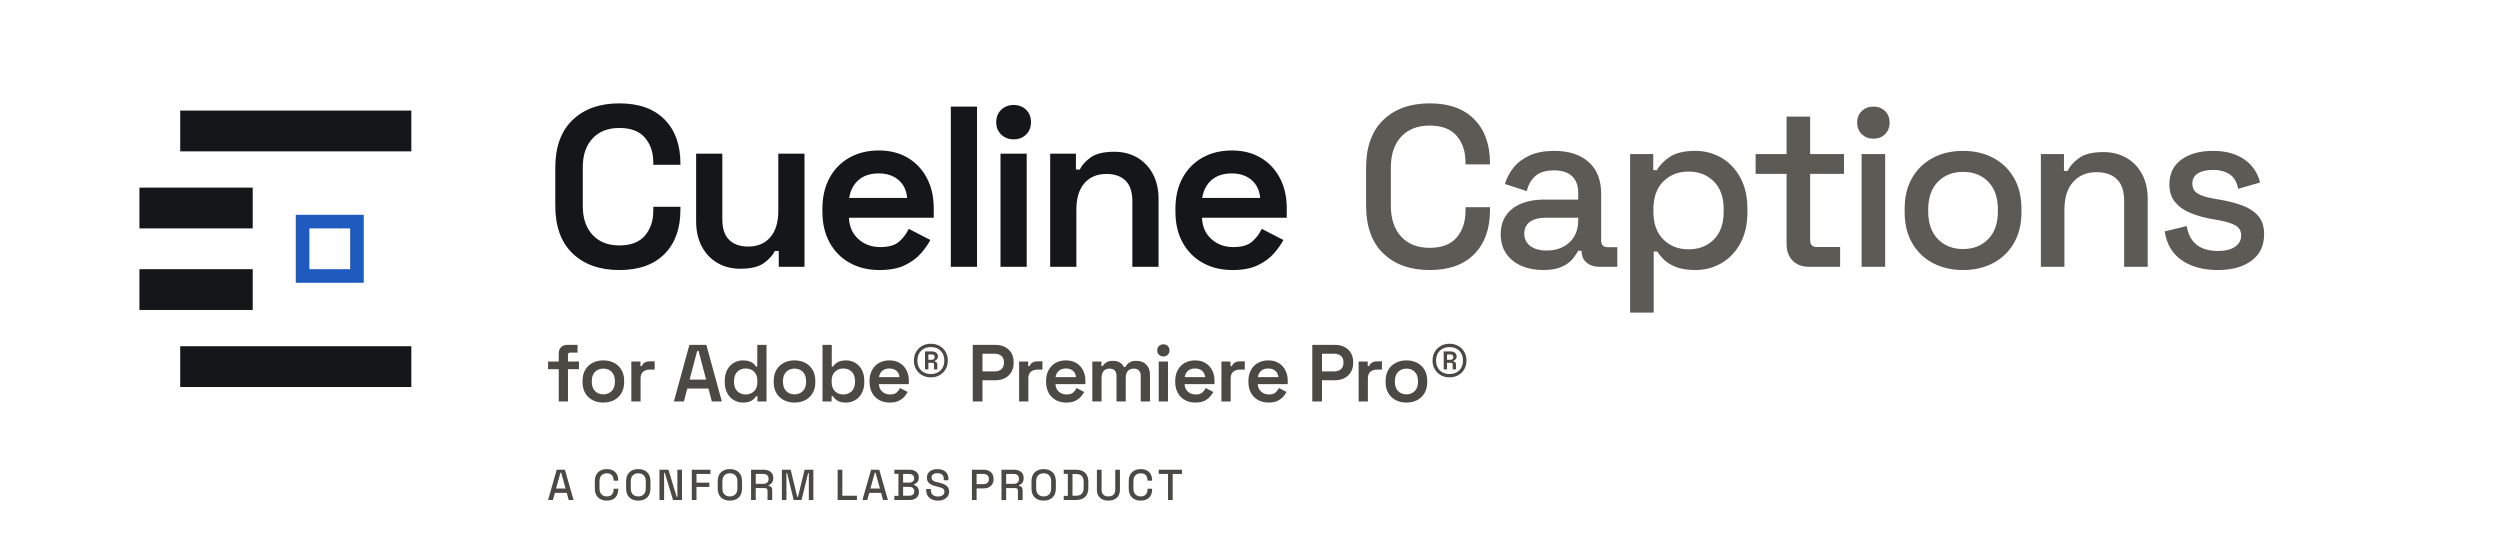
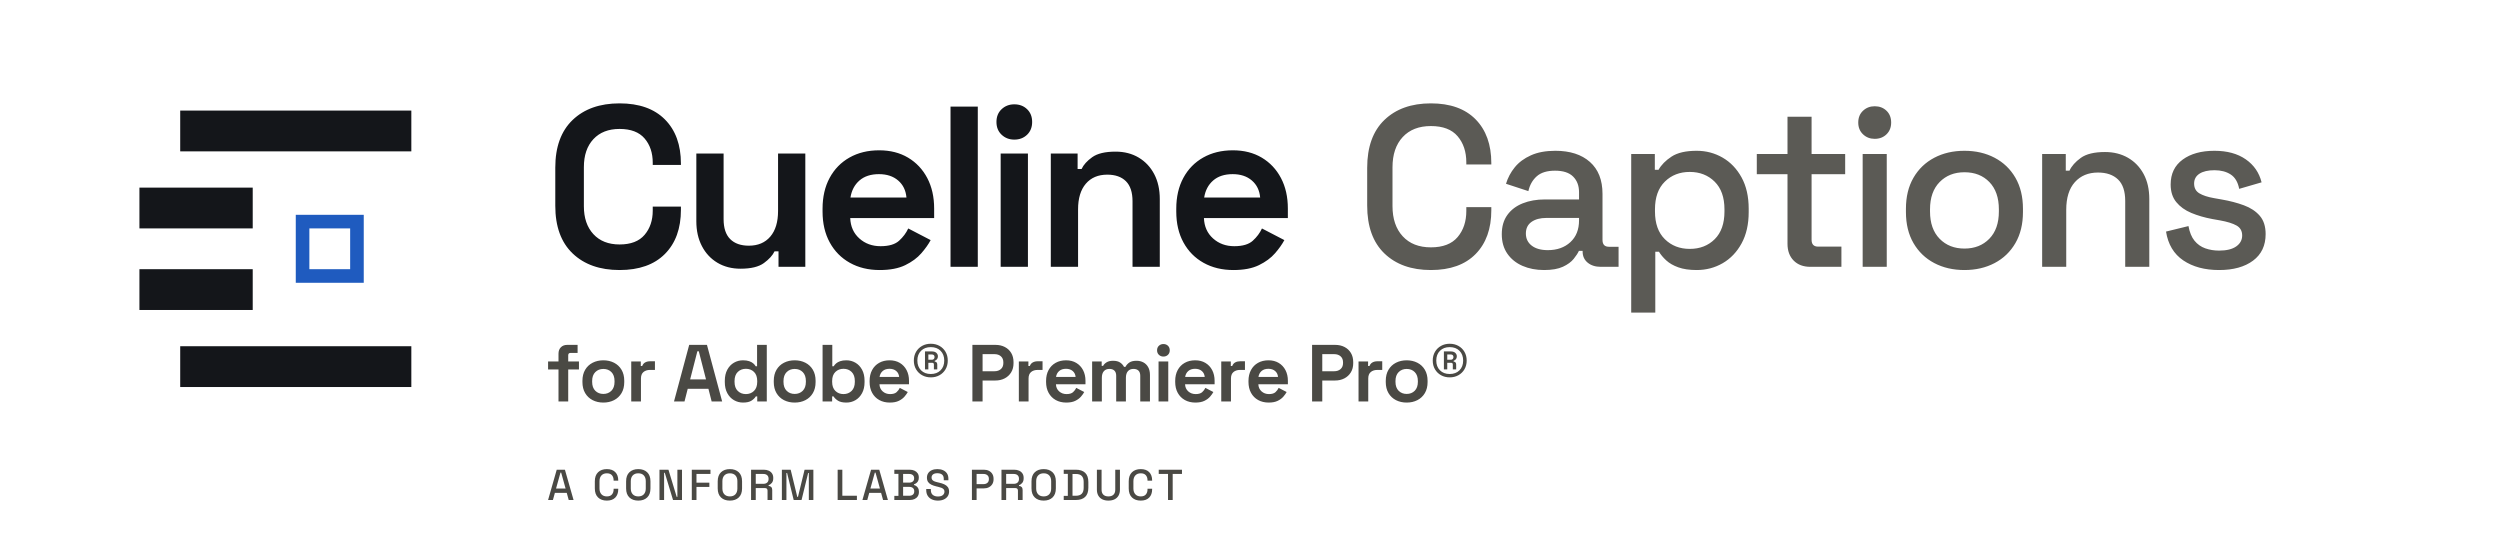
<svg xmlns="http://www.w3.org/2000/svg" viewBox="0 0 520 116" role="img" aria-label="Cueline Captions for Adobe® Premiere Pro®">
  <g transform="translate(10.148 4.619) scale(0.47131)">
    <path d="M58 48H160M40 82H90M40 118H90M58 152H160" fill="none" stroke="#14161A" stroke-width="18" />
    <path d="M112 88h24v24h-24Z" fill="none" stroke="#1F5BBF" stroke-width="6" />
  </g>
-   <path d="M128.829 56.167Q122.696 56.167 119.098 52.714Q115.5 49.262 115.5 42.792V34.875Q115.5 28.405 119.098 24.952Q122.696 21.5 128.829 21.5Q134.913 21.5 138.22 24.84Q141.527 28.181 141.527 33.996V34.274H135.887V33.823Q135.887 30.67 134.152 28.645Q132.418 26.619 128.829 26.619Q125.27 26.619 123.245 28.8Q121.219 30.981 121.219 34.78V42.887Q121.219 46.646 123.245 48.847Q125.27 51.048 128.829 51.048Q132.418 51.048 134.152 49.002Q135.887 46.957 135.887 43.844V43.012H141.527V43.67Q141.527 49.486 138.22 52.826Q134.913 56.167 128.829 56.167ZM153.993 55.898Q151.281 55.898 149.201 54.673Q147.121 53.449 145.958 51.232Q144.794 49.014 144.794 46.06V31.964H150.244V45.633Q150.244 48.492 151.658 49.887Q153.071 51.283 155.633 51.283Q158.537 51.283 160.211 49.358Q161.885 47.433 161.885 43.889V31.964H167.335V55.5H161.98V52.196H161.173Q160.551 53.504 158.913 54.701Q157.275 55.898 153.993 55.898ZM182.945 56.167Q179.413 56.167 176.731 54.667Q174.049 53.167 172.553 50.433Q171.057 47.699 171.057 44.018V43.446Q171.057 39.757 172.533 37.027Q174.01 34.298 176.664 32.798Q179.318 31.298 182.808 31.298Q186.243 31.298 188.802 32.812Q191.361 34.326 192.789 37.031Q194.218 39.736 194.218 43.338V45.294H176.586Q176.689 48.056 178.541 49.726Q180.393 51.395 183.102 51.395Q185.751 51.395 187.046 50.233Q188.34 49.071 189.018 47.596L193.514 49.918Q192.839 51.214 191.577 52.675Q190.315 54.136 188.237 55.151Q186.158 56.167 182.945 56.167ZM176.633 41.168H188.681Q188.49 38.82 186.901 37.445Q185.311 36.069 182.769 36.069Q180.157 36.069 178.579 37.445Q177 38.82 176.633 41.168ZM197.771 55.5V22.167H203.221V55.5ZM208.105 55.5V31.964H213.555V55.5ZM210.83 28.986Q209.311 28.986 208.263 27.996Q207.214 27.007 207.214 25.41Q207.214 23.804 208.263 22.818Q209.311 21.833 210.83 21.833Q212.396 21.833 213.421 22.818Q214.445 23.804 214.445 25.41Q214.445 27.007 213.421 27.996Q212.396 28.986 210.83 28.986ZM218.438 55.5V31.964H223.793V35.268H224.6Q225.221 33.921 226.86 32.744Q228.498 31.567 231.78 31.567Q234.5 31.567 236.576 32.791Q238.651 34.015 239.815 36.213Q240.979 38.411 240.979 41.405V55.5H235.529V41.831Q235.529 38.964 234.115 37.573Q232.701 36.181 230.139 36.181Q227.236 36.181 225.562 38.106Q223.888 40.031 223.888 43.575V55.5ZM256.374 56.167Q252.842 56.167 250.16 54.667Q247.477 53.167 245.982 50.433Q244.486 47.699 244.486 44.018V43.446Q244.486 39.757 245.962 37.027Q247.438 34.298 250.092 32.798Q252.746 31.298 256.237 31.298Q259.671 31.298 262.23 32.812Q264.789 34.326 266.218 37.031Q267.646 39.736 267.646 43.338V45.294H250.014Q250.118 48.056 251.97 49.726Q253.821 51.395 256.531 51.395Q259.18 51.395 260.474 50.233Q261.769 49.071 262.446 47.596L266.943 49.918Q266.268 51.214 265.006 52.675Q263.744 54.136 261.665 55.151Q259.587 56.167 256.374 56.167ZM250.062 41.168H262.109Q261.919 38.82 260.329 37.445Q258.739 36.069 256.198 36.069Q253.586 36.069 252.007 37.445Q250.429 38.82 250.062 41.168Z" fill="#14161A" />
-   <path d="M297.375 56.167Q291.301 56.167 287.724 52.714Q284.146 49.262 284.146 42.75V34.917Q284.146 28.405 287.724 24.952Q291.301 21.5 297.375 21.5Q303.401 21.5 306.658 24.824Q309.916 28.148 309.916 33.921V34.19H304.825V33.764Q304.825 30.412 302.999 28.266Q301.173 26.119 297.375 26.119Q293.592 26.119 291.445 28.433Q289.299 30.748 289.299 34.821V42.845Q289.299 46.888 291.445 49.218Q293.592 51.548 297.375 51.548Q301.173 51.548 302.999 49.386Q304.825 47.224 304.825 43.902V43.095H309.916V43.745Q309.916 49.519 306.658 52.843Q303.401 56.167 297.375 56.167ZM320.939 56.167Q318.449 56.167 316.457 55.302Q314.465 54.438 313.307 52.773Q312.149 51.107 312.149 48.729Q312.149 46.333 313.307 44.732Q314.465 43.131 316.495 42.323Q318.525 41.514 321.092 41.514H328.268V39.998Q328.268 37.931 327.02 36.685Q325.773 35.438 323.204 35.438Q320.682 35.438 319.345 36.629Q318.008 37.819 317.575 39.755L313.018 38.264Q313.589 36.371 314.843 34.821Q316.096 33.271 318.19 32.326Q320.285 31.381 323.265 31.381Q327.832 31.381 330.438 33.698Q333.044 36.014 333.044 40.326V49.986Q333.044 51.414 334.377 51.414H336.399V55.5H332.732Q331.07 55.5 330.027 54.635Q328.985 53.769 328.985 52.307V52.16H328.23Q327.889 52.898 327.114 53.851Q326.339 54.805 324.861 55.486Q323.382 56.167 320.939 56.167ZM321.687 52.109Q324.611 52.109 326.439 50.421Q328.268 48.733 328.268 45.8V45.291H321.387Q319.437 45.291 318.243 46.13Q317.049 46.969 317.049 48.588Q317.049 50.207 318.291 51.158Q319.532 52.109 321.687 52.109ZM339.07 65.024V32.048H343.875V35.388H344.632Q345.508 33.824 347.364 32.602Q349.22 31.381 352.627 31.381Q355.568 31.381 358.03 32.802Q360.492 34.224 361.976 36.921Q363.461 39.619 363.461 43.426V44.121Q363.461 47.912 361.985 50.618Q360.508 53.324 358.046 54.745Q355.585 56.167 352.627 56.167Q350.351 56.167 348.782 55.6Q347.213 55.033 346.249 54.139Q345.285 53.245 344.727 52.319H343.97V65.024ZM351.218 51.862Q354.427 51.862 356.477 49.818Q358.527 47.774 358.527 43.995V43.552Q358.527 39.774 356.462 37.73Q354.396 35.686 351.218 35.686Q348.056 35.686 345.982 37.73Q343.908 39.774 343.908 43.552V43.995Q343.908 47.774 345.982 49.818Q348.056 51.862 351.218 51.862ZM376.313 55.5Q374.146 55.5 372.877 54.223Q371.608 52.945 371.608 50.767V36.167H365.17V32.048H371.608V24.248H376.508V32.048H383.551V36.167H376.508V49.952Q376.508 51.381 377.875 51.381H382.746V55.5ZM387.213 55.5V32.048H392.113V55.5ZM389.663 28.852Q388.244 28.852 387.267 27.921Q386.289 26.99 386.289 25.51Q386.289 24.012 387.267 23.089Q388.244 22.167 389.663 22.167Q391.13 22.167 392.083 23.089Q393.037 24.012 393.037 25.51Q393.037 26.99 392.083 27.921Q391.13 28.852 389.663 28.852ZM408.313 56.167Q404.789 56.167 402.038 54.713Q399.287 53.26 397.726 50.554Q396.165 47.848 396.165 44.121V43.426Q396.165 39.7 397.726 36.994Q399.287 34.288 402.038 32.835Q404.789 31.381 408.313 31.381Q411.837 31.381 414.588 32.835Q417.339 34.288 418.9 36.994Q420.461 39.7 420.461 43.426V44.121Q420.461 47.848 418.9 50.554Q417.339 53.26 414.588 54.713Q411.837 56.167 408.313 56.167ZM408.313 51.8Q411.542 51.8 413.551 49.731Q415.561 47.662 415.561 43.995V43.552Q415.561 39.886 413.567 37.817Q411.573 35.748 408.313 35.748Q405.101 35.748 403.083 37.817Q401.066 39.886 401.066 43.552V43.995Q401.066 47.662 403.083 49.731Q405.101 51.8 408.313 51.8ZM424.499 55.5V32.048H429.304V35.559H430.061Q430.732 34.105 432.437 32.869Q434.142 31.633 437.516 31.633Q440.194 31.633 442.274 32.82Q444.354 34.007 445.538 36.188Q446.723 38.369 446.723 41.405V55.5H441.823V41.781Q441.823 38.714 440.305 37.264Q438.787 35.814 436.092 35.814Q433.046 35.814 431.223 37.831Q429.399 39.848 429.399 43.65V55.5ZM461.282 56.167Q456.813 56.167 453.852 54.167Q450.892 52.167 450.256 48.136L454.83 47.024Q455.18 48.99 456.099 50.118Q457.018 51.245 458.368 51.725Q459.718 52.205 461.282 52.205Q463.644 52.205 464.902 51.317Q466.161 50.429 466.161 49Q466.161 47.555 464.967 46.885Q463.773 46.214 461.461 45.8L459.827 45.512Q457.451 45.069 455.504 44.252Q453.556 43.436 452.393 42.01Q451.23 40.583 451.23 38.367Q451.23 35.026 453.726 33.204Q456.223 31.381 460.313 31.381Q464.265 31.381 466.81 33.151Q469.354 34.921 470.096 37.962L465.542 39.276Q465.127 37.133 463.744 36.238Q462.361 35.343 460.313 35.343Q458.282 35.343 457.144 36.08Q456.006 36.817 456.006 38.181Q456.006 39.59 457.125 40.255Q458.244 40.919 460.163 41.255L461.796 41.543Q464.363 41.986 466.438 42.755Q468.513 43.524 469.725 44.934Q470.937 46.345 470.937 48.721Q470.937 52.286 468.321 54.226Q465.706 56.167 461.282 56.167Z" fill="#5B5A55" />
-   <path d="M116.218 83.5V76.794H114.0V75.193H116.218V73.512Q116.218 72.699 116.698 72.217Q117.178 71.735 117.972 71.735H120.128V73.336H118.618Q118.141 73.336 118.141 73.84V75.193H120.426V76.794H118.141V83.5ZM125.496 83.735Q124.252 83.735 123.271 83.227Q122.289 82.718 121.728 81.762Q121.167 80.805 121.167 79.475V79.218Q121.167 77.888 121.728 76.932Q122.289 75.975 123.271 75.467Q124.252 74.958 125.496 74.958Q126.739 74.958 127.721 75.467Q128.702 75.975 129.263 76.932Q129.824 77.888 129.824 79.218V79.475Q129.824 80.805 129.263 81.762Q128.702 82.718 127.721 83.227Q126.739 83.735 125.496 83.735ZM125.496 82.024Q126.553 82.024 127.227 81.343Q127.901 80.663 127.901 79.428V79.266Q127.901 78.03 127.234 77.35Q126.567 76.67 125.496 76.67Q124.442 76.67 123.766 77.35Q123.091 78.03 123.091 79.266V79.428Q123.091 80.663 123.766 81.343Q124.442 82.024 125.496 82.024ZM131.318 83.5V75.193H133.208V76.149H133.493Q133.687 75.636 134.121 75.398Q134.556 75.16 135.171 75.16H136.171V76.877H135.123Q134.296 76.877 133.769 77.322Q133.242 77.767 133.242 78.696V83.5ZM140.169 83.5 143.394 71.735H146.918L150.143 83.5H148.06L147.357 80.818H142.955L142.252 83.5ZM143.438 78.955H146.874L145.298 72.998H145.013ZM154.541 83.735Q153.532 83.735 152.662 83.237Q151.792 82.738 151.27 81.781Q150.747 80.825 150.747 79.475V79.218Q150.747 77.868 151.268 76.912Q151.789 75.955 152.654 75.457Q153.518 74.958 154.541 74.958Q155.324 74.958 155.856 75.146Q156.387 75.334 156.72 75.622Q157.053 75.91 157.229 76.234H157.514V71.735H159.438V83.5H157.548V82.406H157.263Q156.966 82.912 156.342 83.324Q155.719 83.735 154.541 83.735ZM155.109 82.051Q156.158 82.051 156.85 81.375Q157.542 80.7 157.542 79.428V79.266Q157.542 77.994 156.857 77.318Q156.171 76.642 155.109 76.642Q154.064 76.642 153.37 77.318Q152.676 77.994 152.676 79.266V79.428Q152.676 80.7 153.37 81.375Q154.064 82.051 155.109 82.051ZM165.261 83.735Q164.017 83.735 163.036 83.227Q162.054 82.718 161.493 81.762Q160.932 80.805 160.932 79.475V79.218Q160.932 77.888 161.493 76.932Q162.054 75.975 163.036 75.467Q164.017 74.958 165.261 74.958Q166.504 74.958 167.486 75.467Q168.467 75.975 169.028 76.932Q169.589 77.888 169.589 79.218V79.475Q169.589 80.805 169.028 81.762Q168.467 82.718 167.486 83.227Q166.504 83.735 165.261 83.735ZM165.261 82.024Q166.318 82.024 166.992 81.343Q167.666 80.663 167.666 79.428V79.266Q167.666 78.03 166.999 77.35Q166.332 76.67 165.261 76.67Q164.206 76.67 163.531 77.35Q162.855 78.03 162.855 79.266V79.428Q162.855 80.663 163.531 81.343Q164.206 82.024 165.261 82.024ZM175.98 83.735Q174.816 83.735 174.186 83.324Q173.555 82.912 173.258 82.406H172.973V83.5H171.083V71.735H173.007V76.234H173.292Q173.482 75.91 173.808 75.622Q174.134 75.334 174.667 75.146Q175.2 74.958 175.98 74.958Q177.006 74.958 177.869 75.457Q178.732 75.955 179.253 76.912Q179.774 77.868 179.774 79.218V79.475Q179.774 80.825 179.251 81.781Q178.729 82.738 177.866 83.237Q177.003 83.735 175.98 83.735ZM175.412 82.051Q176.46 82.051 177.152 81.375Q177.845 80.7 177.845 79.428V79.266Q177.845 77.994 177.159 77.318Q176.474 76.642 175.412 76.642Q174.366 76.642 173.673 77.318Q172.979 77.994 172.979 79.266V79.428Q172.979 80.7 173.673 81.375Q174.366 82.051 175.412 82.051ZM185.061 83.735Q183.814 83.735 182.867 83.206Q181.921 82.676 181.393 81.712Q180.865 80.747 180.865 79.447V79.246Q180.865 77.944 181.386 76.98Q181.907 76.017 182.843 75.487Q183.78 74.958 185.012 74.958Q186.224 74.958 187.128 75.492Q188.031 76.027 188.535 76.982Q189.039 77.936 189.039 79.208V79.898H182.816Q182.853 80.873 183.506 81.462Q184.16 82.051 185.116 82.051Q186.051 82.051 186.508 81.641Q186.965 81.231 187.204 80.71L188.791 81.53Q188.553 81.987 188.107 82.503Q187.662 83.018 186.928 83.377Q186.195 83.735 185.061 83.735ZM182.833 78.442H187.085Q187.018 77.613 186.457 77.128Q185.895 76.642 184.998 76.642Q184.076 76.642 183.519 77.128Q182.962 77.613 182.833 78.442ZM193.617 78.492Q192.609 78.492 191.811 78.046Q191.012 77.601 190.55 76.811Q190.088 76.021 190.088 74.996Q190.088 73.971 190.55 73.181Q191.012 72.391 191.811 71.945Q192.609 71.5 193.617 71.5Q194.626 71.5 195.424 71.945Q196.222 72.391 196.684 73.181Q197.147 73.971 197.147 74.996Q197.147 76.021 196.684 76.811Q196.222 77.601 195.424 78.046Q194.626 78.492 193.617 78.492ZM193.61 77.797Q194.884 77.797 195.651 77.032Q196.419 76.266 196.419 74.998Q196.419 73.729 195.653 72.962Q194.886 72.194 193.617 72.194Q192.354 72.194 191.585 72.96Q190.816 73.726 190.816 74.994Q190.816 76.262 191.585 77.03Q192.354 77.797 193.61 77.797ZM192.407 76.828V73.097H193.836Q194.458 73.097 194.777 73.398Q195.096 73.7 195.096 74.107Q195.096 74.433 194.937 74.674Q194.777 74.915 194.424 75.052V75.208Q194.71 75.225 194.836 75.394Q194.962 75.564 194.962 75.838V76.828H194.268V75.813Q194.268 75.461 193.915 75.461H193.101V76.828ZM193.101 74.834H193.842Q194.127 74.834 194.265 74.661Q194.402 74.489 194.402 74.27Q194.402 74.035 194.265 73.879Q194.127 73.724 193.842 73.724H193.101ZM202.333 83.5V71.735H207.088Q208.185 71.735 209.031 72.172Q209.877 72.608 210.357 73.403Q210.838 74.198 210.838 75.299V75.528Q210.838 76.615 210.342 77.418Q209.846 78.221 209 78.657Q208.155 79.092 207.088 79.092H204.351V83.5ZM204.351 77.257H206.887Q207.759 77.257 208.289 76.788Q208.819 76.318 208.819 75.497V75.329Q208.819 74.505 208.292 74.038Q207.765 73.57 206.887 73.57H204.351ZM211.974 83.5V75.193H213.864V76.149H214.149Q214.342 75.636 214.777 75.398Q215.211 75.16 215.827 75.16H216.826V76.877H215.779Q214.951 76.877 214.424 77.322Q213.897 77.767 213.897 78.696V83.5ZM221.783 83.735Q220.537 83.735 219.59 83.206Q218.643 82.676 218.115 81.712Q217.587 80.747 217.587 79.447V79.246Q217.587 77.944 218.108 76.98Q218.629 76.017 219.566 75.487Q220.503 74.958 221.735 74.958Q222.947 74.958 223.85 75.492Q224.753 76.027 225.258 76.982Q225.762 77.936 225.762 79.208V79.898H219.539Q219.575 80.873 220.229 81.462Q220.882 82.051 221.839 82.051Q222.774 82.051 223.23 81.641Q223.687 81.231 223.926 80.71L225.513 81.53Q225.275 81.987 224.83 82.503Q224.384 83.018 223.651 83.377Q222.917 83.735 221.783 83.735ZM219.555 78.442H223.808Q223.74 77.613 223.179 77.128Q222.618 76.642 221.721 76.642Q220.799 76.642 220.242 77.128Q219.685 77.613 219.555 78.442ZM227.201 83.5V75.193H229.091V76.13H229.376Q229.6 75.704 230.113 75.379Q230.626 75.053 231.485 75.053Q232.393 75.053 232.944 75.417Q233.495 75.78 233.778 76.35H234.063Q234.349 75.794 234.884 75.424Q235.42 75.053 236.402 75.053Q237.187 75.053 237.815 75.384Q238.444 75.714 238.818 76.369Q239.192 77.024 239.192 78V83.5H237.268V78.143Q237.268 77.421 236.884 77.045Q236.5 76.668 235.806 76.668Q235.039 76.668 234.599 77.159Q234.158 77.651 234.158 78.57V83.5H232.234V78.143Q232.234 77.421 231.851 77.045Q231.467 76.668 230.772 76.668Q230.005 76.668 229.565 77.159Q229.124 77.651 229.124 78.57V83.5ZM241.016 83.5V75.193H242.94V83.5ZM241.978 74.142Q241.442 74.142 241.072 73.793Q240.702 73.444 240.702 72.88Q240.702 72.313 241.072 71.965Q241.442 71.618 241.978 71.618Q242.531 71.618 242.892 71.965Q243.254 72.313 243.254 72.88Q243.254 73.444 242.892 73.793Q242.531 74.142 241.978 74.142ZM248.64 83.735Q247.394 83.735 246.447 83.206Q245.5 82.676 244.972 81.712Q244.445 80.747 244.445 79.447V79.246Q244.445 77.944 244.966 76.98Q245.487 76.017 246.423 75.487Q247.36 74.958 248.592 74.958Q249.804 74.958 250.707 75.492Q251.611 76.027 252.115 76.982Q252.619 77.936 252.619 79.208V79.898H246.396Q246.432 80.873 247.086 81.462Q247.739 82.051 248.696 82.051Q249.631 82.051 250.088 81.641Q250.545 81.231 250.784 80.71L252.371 81.53Q252.132 81.987 251.687 82.503Q251.242 83.018 250.508 83.377Q249.774 83.735 248.64 83.735ZM246.413 78.442H250.665Q250.597 77.613 250.036 77.128Q249.475 76.642 248.578 76.642Q247.656 76.642 247.099 77.128Q246.542 77.613 246.413 78.442ZM254.058 83.5V75.193H255.948V76.149H256.233Q256.426 75.636 256.861 75.398Q257.295 75.16 257.911 75.16H258.911V76.877H257.863Q257.035 76.877 256.508 77.322Q255.982 77.767 255.982 78.696V83.5ZM263.867 83.735Q262.621 83.735 261.674 83.206Q260.727 82.676 260.199 81.712Q259.671 80.747 259.671 79.447V79.246Q259.671 77.944 260.192 76.98Q260.713 76.017 261.65 75.487Q262.587 74.958 263.819 74.958Q265.031 74.958 265.934 75.492Q266.837 76.027 267.342 76.982Q267.846 77.936 267.846 79.208V79.898H261.623Q261.659 80.873 262.313 81.462Q262.966 82.051 263.923 82.051Q264.858 82.051 265.314 81.641Q265.771 81.231 266.01 80.71L267.597 81.53Q267.359 81.987 266.914 82.503Q266.468 83.018 265.735 83.377Q265.001 83.735 263.867 83.735ZM261.64 78.442H265.892Q265.824 77.613 265.263 77.128Q264.702 76.642 263.805 76.642Q262.883 76.642 262.326 77.128Q261.769 77.613 261.64 78.442ZM272.955 83.5V71.735H277.71Q278.807 71.735 279.653 72.172Q280.499 72.608 280.979 73.403Q281.46 74.198 281.46 75.299V75.528Q281.46 76.615 280.964 77.418Q280.468 78.221 279.622 78.657Q278.776 79.092 277.71 79.092H274.973V83.5ZM274.973 77.257H277.509Q278.381 77.257 278.911 76.788Q279.441 76.318 279.441 75.497V75.329Q279.441 74.505 278.914 74.038Q278.387 73.57 277.509 73.57H274.973ZM282.596 83.5V75.193H284.486V76.149H284.771Q284.964 75.636 285.399 75.398Q285.833 75.16 286.449 75.16H287.448V76.877H286.4Q285.573 76.877 285.046 77.322Q284.519 77.767 284.519 78.696V83.5ZM292.538 83.735Q291.294 83.735 290.313 83.227Q289.332 82.718 288.77 81.762Q288.209 80.805 288.209 79.475V79.218Q288.209 77.888 288.77 76.932Q289.332 75.975 290.313 75.467Q291.294 74.958 292.538 74.958Q293.782 74.958 294.763 75.467Q295.744 75.975 296.305 76.932Q296.866 77.888 296.866 79.218V79.475Q296.866 80.805 296.305 81.762Q295.744 82.718 294.763 83.227Q293.782 83.735 292.538 83.735ZM292.538 82.024Q293.595 82.024 294.269 81.343Q294.943 80.663 294.943 79.428V79.266Q294.943 78.03 294.276 77.35Q293.609 76.67 292.538 76.67Q291.484 76.67 290.808 77.35Q290.133 78.03 290.133 79.266V79.428Q290.133 80.663 290.808 81.343Q291.484 82.024 292.538 82.024ZM301.5 78.492Q300.491 78.492 299.693 78.046Q298.895 77.601 298.432 76.811Q297.97 76.021 297.97 74.996Q297.97 73.971 298.432 73.181Q298.895 72.391 299.693 71.945Q300.491 71.5 301.5 71.5Q302.508 71.5 303.306 71.945Q304.105 72.391 304.567 73.181Q305.029 73.971 305.029 74.996Q305.029 76.021 304.567 76.811Q304.105 77.601 303.306 78.046Q302.508 78.492 301.5 78.492ZM301.493 77.797Q302.766 77.797 303.534 77.032Q304.301 76.266 304.301 74.998Q304.301 73.729 303.535 72.962Q302.769 72.194 301.5 72.194Q300.236 72.194 299.467 72.96Q298.698 73.726 298.698 74.994Q298.698 76.262 299.467 77.03Q300.236 77.797 301.493 77.797ZM300.289 76.828V73.097H301.718Q302.34 73.097 302.659 73.398Q302.979 73.7 302.979 74.107Q302.979 74.433 302.819 74.674Q302.659 74.915 302.306 75.052V75.208Q302.592 75.225 302.718 75.394Q302.844 75.564 302.844 75.838V76.828H302.15V75.813Q302.15 75.461 301.797 75.461H300.984V76.828ZM300.984 74.834H301.724Q302.01 74.834 302.147 74.661Q302.284 74.489 302.284 74.27Q302.284 74.035 302.147 73.879Q302.01 73.724 301.724 73.724H300.984Z" fill="#4A4944" />
+   <path d="M128.869 56.167Q122.713 56.167 119.107 52.714Q115.5 49.262 115.5 42.808V34.858Q115.5 28.405 119.107 24.952Q122.713 21.5 128.869 21.5Q134.976 21.5 138.304 24.847Q141.631 28.194 141.631 34.026V34.307H135.77V33.846Q135.77 30.774 134.072 28.796Q132.375 26.819 128.869 26.819Q125.4 26.819 123.423 28.947Q121.446 31.074 121.446 34.763V42.904Q121.446 46.55 123.423 48.699Q125.4 50.848 128.869 50.848Q132.375 50.848 134.072 48.849Q135.77 46.85 135.77 43.821V42.979H141.631V43.64Q141.631 49.472 138.304 52.82Q134.976 56.167 128.869 56.167ZM154.034 55.891Q151.302 55.891 149.225 54.652Q147.149 53.412 145.994 51.187Q144.838 48.961 144.838 46.026V31.931H150.508V45.58Q150.508 48.362 151.88 49.732Q153.252 51.103 155.761 51.103Q158.608 51.103 160.222 49.215Q161.835 47.327 161.835 43.886V31.931H167.506V55.5H161.931V52.28H161.104Q160.502 53.54 158.891 54.716Q157.279 55.891 154.034 55.891ZM182.986 56.167Q179.457 56.167 176.772 54.667Q174.086 53.167 172.589 50.431Q171.091 47.695 171.091 44.001V43.43Q171.091 39.73 172.568 36.997Q174.044 34.264 176.703 32.764Q179.362 31.264 182.866 31.264Q186.317 31.264 188.881 32.792Q191.445 34.32 192.874 37.038Q194.302 39.756 194.302 43.365V45.357H176.847Q176.947 47.986 178.744 49.597Q180.541 51.209 183.157 51.209Q185.755 51.209 187.008 50.073Q188.261 48.938 188.915 47.52L193.575 49.941Q192.904 51.214 191.642 52.672Q190.38 54.129 188.295 55.148Q186.209 56.167 182.986 56.167ZM176.894 41.091H188.542Q188.351 38.864 186.817 37.543Q185.282 36.222 182.823 36.222Q180.285 36.222 178.766 37.543Q177.248 38.864 176.894 41.091ZM197.71 55.5V22.167H203.381V55.5ZM208.139 55.5V31.931H213.809V55.5ZM210.974 29.039Q209.415 29.039 208.338 28.026Q207.262 27.014 207.262 25.37Q207.262 23.72 208.338 22.71Q209.415 21.7 210.974 21.7Q212.581 21.7 213.633 22.71Q214.686 23.72 214.686 25.37Q214.686 27.014 213.633 28.026Q212.581 29.039 210.974 29.039ZM218.568 55.5V31.931H224.142V35.151H224.97Q225.571 33.848 227.182 32.694Q228.794 31.54 232.039 31.54Q234.776 31.54 236.85 32.779Q238.924 34.019 240.079 36.223Q241.235 38.427 241.235 41.405V55.5H235.565V41.851Q235.565 39.064 234.193 37.696Q232.821 36.328 230.312 36.328Q227.465 36.328 225.851 38.216Q224.238 40.104 224.238 43.545V55.5ZM256.558 56.167Q253.029 56.167 250.343 54.667Q247.658 53.167 246.16 50.431Q244.663 47.695 244.663 44.001V43.43Q244.663 39.73 246.139 36.997Q247.615 34.264 250.274 32.764Q252.934 31.264 256.437 31.264Q259.889 31.264 262.453 32.792Q265.016 34.32 266.445 37.038Q267.874 39.756 267.874 43.365V45.357H250.418Q250.518 47.986 252.315 49.597Q254.112 51.209 256.728 51.209Q259.327 51.209 260.58 50.073Q261.833 48.938 262.487 47.52L267.147 49.941Q266.475 51.214 265.213 52.672Q263.951 54.129 261.866 55.148Q259.781 56.167 256.558 56.167ZM250.466 41.091H262.113Q261.923 38.864 260.388 37.543Q258.853 36.222 256.395 36.222Q253.856 36.222 252.338 37.543Q250.819 38.864 250.466 41.091Z" fill="#14161A" />
+   <path d="M297.622 56.167Q291.537 56.167 287.955 52.714Q284.374 49.262 284.374 42.758V34.908Q284.374 28.405 287.955 24.952Q291.537 21.5 297.622 21.5Q303.66 21.5 306.927 24.827Q310.194 28.154 310.194 33.936V34.207H304.994V33.776Q304.994 30.464 303.186 28.341Q301.378 26.219 297.622 26.219Q293.884 26.219 291.762 28.507Q289.639 30.794 289.639 34.813V42.854Q289.639 46.84 291.762 49.144Q293.884 51.448 297.622 51.448Q301.378 51.448 303.186 49.309Q304.994 47.17 304.994 43.891V43.079H310.194V43.73Q310.194 49.512 306.927 52.84Q303.66 56.167 297.622 56.167ZM321.168 56.167Q318.674 56.167 316.682 55.301Q314.689 54.435 313.53 52.767Q312.371 51.099 312.371 48.715Q312.371 46.317 313.53 44.711Q314.689 43.106 316.723 42.295Q318.757 41.484 321.334 41.484H328.44V39.986Q328.44 37.959 327.212 36.73Q325.985 35.501 323.444 35.501Q320.951 35.501 319.638 36.675Q318.325 37.849 317.902 39.753L313.248 38.226Q313.82 36.341 315.074 34.796Q316.329 33.251 318.425 32.308Q320.522 31.364 323.509 31.364Q328.086 31.364 330.703 33.683Q333.32 36.001 333.32 40.325V49.899Q333.32 51.328 334.653 51.328H336.663V55.5H332.963Q331.291 55.5 330.238 54.635Q329.185 53.771 329.185 52.312V52.175H328.415Q328.09 52.896 327.326 53.847Q326.561 54.798 325.088 55.482Q323.614 56.167 321.168 56.167ZM321.946 52.03Q324.83 52.03 326.635 50.37Q328.44 48.71 328.44 45.837V45.33H321.642Q319.721 45.33 318.551 46.157Q317.381 46.984 317.381 48.57Q317.381 50.155 318.598 51.093Q319.816 52.03 321.946 52.03ZM339.291 65.024V32.031H344.205V35.323H344.973Q345.842 33.777 347.684 32.571Q349.526 31.364 352.911 31.364Q355.843 31.364 358.302 32.784Q360.76 34.204 362.244 36.903Q363.728 39.602 363.728 43.415V44.116Q363.728 47.914 362.252 50.62Q360.775 53.327 358.317 54.747Q355.858 56.167 352.911 56.167Q350.648 56.167 349.091 55.607Q347.534 55.047 346.578 54.163Q345.622 53.28 345.068 52.366H344.301V65.024ZM351.462 51.769Q354.631 51.769 356.66 49.75Q358.688 47.732 358.688 43.989V43.542Q358.688 39.799 356.643 37.781Q354.599 35.762 351.462 35.762Q348.34 35.762 346.288 37.781Q344.235 39.799 344.235 43.542V43.989Q344.235 47.732 346.288 49.75Q348.34 51.769 351.462 51.769ZM376.557 55.5Q374.374 55.5 373.086 54.205Q371.799 52.91 371.799 50.707V36.233H365.414V32.031H371.799V24.278H376.809V32.031H383.795V36.233H376.809V49.869Q376.809 51.298 378.172 51.298H383.014V55.5ZM387.434 55.5V32.031H392.444V55.5ZM389.939 28.879Q388.5 28.879 387.508 27.936Q386.516 26.994 386.516 25.49Q386.516 23.97 387.508 23.035Q388.5 22.1 389.939 22.1Q391.425 22.1 392.393 23.035Q393.361 23.97 393.361 25.49Q393.361 26.994 392.393 27.936Q391.425 28.879 389.939 28.879ZM408.605 56.167Q405.081 56.167 402.324 54.716Q399.567 53.265 398 50.558Q396.434 47.851 396.434 44.116V43.415Q396.434 39.68 398 36.973Q399.567 34.266 402.324 32.815Q405.081 31.364 408.605 31.364Q412.128 31.364 414.885 32.815Q417.642 34.266 419.209 36.973Q420.775 39.68 420.775 43.415V44.116Q420.775 47.851 419.209 50.558Q417.642 53.265 414.885 54.716Q412.128 56.167 408.605 56.167ZM408.605 51.703Q411.786 51.703 413.776 49.663Q415.765 47.622 415.765 43.989V43.542Q415.765 39.909 413.792 37.868Q411.819 35.828 408.605 35.828Q405.438 35.828 403.441 37.868Q401.444 39.909 401.444 43.542V43.989Q401.444 47.622 403.441 49.663Q405.438 51.703 408.605 51.703ZM424.767 55.5V32.031H429.682V35.501H430.449Q431.11 34.068 432.802 32.844Q434.493 31.62 437.849 31.62Q440.535 31.62 442.614 32.814Q444.693 34.009 445.874 36.193Q447.054 38.377 447.054 41.405V55.5H442.044V41.791Q442.044 38.764 440.547 37.326Q439.05 35.888 436.381 35.888Q433.365 35.888 431.571 37.886Q429.777 39.884 429.777 43.635V55.5ZM461.572 56.167Q457.088 56.167 454.128 54.167Q451.168 52.167 450.534 48.167L455.203 47.024Q455.551 48.96 456.457 50.07Q457.363 51.18 458.694 51.653Q460.026 52.125 461.572 52.125Q463.907 52.125 465.14 51.252Q466.372 50.379 466.372 48.983Q466.372 47.573 465.202 46.91Q464.032 46.248 461.742 45.837L460.139 45.554Q457.753 45.107 455.795 44.289Q453.837 43.471 452.667 42.04Q451.496 40.608 451.496 38.38Q451.496 35.021 454 33.193Q456.504 31.364 460.605 31.364Q464.557 31.364 467.108 33.134Q469.66 34.903 470.41 37.925L465.753 39.28Q465.342 37.17 463.98 36.288Q462.619 35.406 460.605 35.406Q458.605 35.406 457.49 36.129Q456.376 36.852 456.376 38.184Q456.376 39.567 457.478 40.22Q458.58 40.872 460.47 41.203L462.073 41.486Q464.65 41.932 466.734 42.703Q468.818 43.474 470.035 44.889Q471.252 46.304 471.252 48.69Q471.252 52.269 468.629 54.218Q466.006 56.167 461.572 56.167Z" fill="#5B5A55" />
+   <path d="M116.168 83.5V76.853H114.0V75.179H116.168V73.565Q116.168 72.73 116.664 72.232Q117.16 71.735 117.969 71.735H120.14V73.41H118.662Q118.188 73.41 118.188 73.914V75.179H120.423V76.853H118.188V83.5ZM125.496 83.735Q124.252 83.735 123.266 83.229Q122.279 82.722 121.713 81.765Q121.147 80.808 121.147 79.471V79.208Q121.147 77.871 121.713 76.913Q122.279 75.956 123.266 75.45Q124.252 74.943 125.496 74.943Q126.739 74.943 127.726 75.45Q128.712 75.956 129.279 76.913Q129.845 77.871 129.845 79.208V79.471Q129.845 80.808 129.279 81.765Q128.712 82.722 127.726 83.229Q126.739 83.735 125.496 83.735ZM125.496 81.938Q126.512 81.938 127.168 81.283Q127.824 80.628 127.824 79.422V79.257Q127.824 78.051 127.176 77.396Q126.527 76.74 125.496 76.74Q124.481 76.74 123.824 77.396Q123.167 78.051 123.167 79.257V79.422Q123.167 80.628 123.824 81.283Q124.481 81.938 125.496 81.938ZM131.298 83.5V75.179H133.285V76.127H133.579Q133.768 75.618 134.199 75.382Q134.631 75.145 135.224 75.145H136.228V76.945H135.183Q134.366 76.945 133.842 77.382Q133.319 77.818 133.319 78.728V83.5ZM140.194 83.5 143.352 71.735H147.047L150.206 83.5H148.022L147.351 80.865H143.049L142.378 83.5ZM143.551 78.908H146.849L145.347 73.064H145.053ZM154.539 83.735Q153.539 83.735 152.671 83.238Q151.804 82.741 151.282 81.784Q150.76 80.826 150.76 79.471V79.208Q150.76 77.852 151.281 76.895Q151.802 75.938 152.663 75.441Q153.524 74.943 154.539 74.943Q155.309 74.943 155.831 75.126Q156.353 75.308 156.679 75.586Q157.005 75.865 157.178 76.178H157.471V71.735H159.492V83.5H157.505V82.449H157.211Q156.92 82.937 156.31 83.336Q155.7 83.735 154.539 83.735ZM155.143 81.969Q156.154 81.969 156.828 81.316Q157.502 80.663 157.502 79.422V79.257Q157.502 78.016 156.836 77.363Q156.17 76.71 155.143 76.71Q154.133 76.71 153.458 77.363Q152.784 78.016 152.784 79.257V79.422Q152.784 80.663 153.458 81.316Q154.133 81.969 155.143 81.969ZM165.294 83.735Q164.05 83.735 163.064 83.229Q162.078 82.722 161.511 81.765Q160.945 80.808 160.945 79.471V79.208Q160.945 77.871 161.511 76.913Q162.078 75.956 163.064 75.45Q164.05 74.943 165.294 74.943Q166.538 74.943 167.524 75.45Q168.511 75.956 169.077 76.913Q169.643 77.871 169.643 79.208V79.471Q169.643 80.808 169.077 81.765Q168.511 82.722 167.524 83.229Q166.538 83.735 165.294 83.735ZM165.294 81.938Q166.31 81.938 166.966 81.283Q167.623 80.628 167.623 79.422V79.257Q167.623 78.051 166.974 77.396Q166.325 76.74 165.294 76.74Q164.28 76.74 163.623 77.396Q162.966 78.051 162.966 79.257V79.422Q162.966 80.628 163.623 81.283Q164.28 81.938 165.294 81.938ZM176.049 83.735Q174.904 83.735 174.286 83.336Q173.669 82.937 173.377 82.449H173.083V83.5H171.096V71.735H173.117V76.178H173.411Q173.598 75.865 173.917 75.586Q174.235 75.308 174.758 75.126Q175.281 74.943 176.049 74.943Q177.066 74.943 177.926 75.441Q178.786 75.938 179.307 76.895Q179.828 77.852 179.828 79.208V79.471Q179.828 80.826 179.306 81.784Q178.785 82.741 177.925 83.238Q177.065 83.735 176.049 83.735ZM175.445 81.969Q176.457 81.969 177.131 81.316Q177.805 80.663 177.805 79.422V79.257Q177.805 78.016 177.138 77.363Q176.472 76.71 175.445 76.71Q174.435 76.71 173.761 77.363Q173.086 78.016 173.086 79.257V79.422Q173.086 80.663 173.761 81.316Q174.435 81.969 175.445 81.969ZM185.076 83.735Q183.831 83.735 182.883 83.206Q181.935 82.676 181.406 81.711Q180.878 80.745 180.878 79.44V79.238Q180.878 77.932 181.399 76.967Q181.92 76.002 182.859 75.473Q183.798 74.943 185.035 74.943Q186.255 74.943 187.16 75.484Q188.066 76.024 188.57 76.984Q189.074 77.945 189.074 79.219V79.926H182.929Q182.964 80.842 183.593 81.405Q184.223 81.969 185.138 81.969Q186.051 81.969 186.489 81.571Q186.928 81.172 187.156 80.677L188.816 81.54Q188.579 81.987 188.133 82.501Q187.688 83.016 186.951 83.375Q186.215 83.735 185.076 83.735ZM182.946 78.408H187.021Q186.954 77.632 186.417 77.171Q185.88 76.71 185.02 76.71Q184.131 76.71 183.6 77.171Q183.069 77.632 182.946 78.408ZM193.607 78.492Q192.599 78.492 191.8 78.046Q191.002 77.601 190.54 76.811Q190.078 76.021 190.078 74.996Q190.078 73.971 190.54 73.181Q191.002 72.391 191.8 71.945Q192.599 71.5 193.607 71.5Q194.615 71.5 195.414 71.945Q196.212 72.391 196.674 73.181Q197.136 73.971 197.136 74.996Q197.136 76.021 196.674 76.811Q196.212 77.601 195.414 78.046Q194.615 78.492 193.607 78.492ZM193.599 77.792Q194.87 77.792 195.637 77.027Q196.403 76.263 196.403 74.998Q196.403 73.732 195.638 72.966Q194.873 72.2 193.607 72.2Q192.345 72.2 191.578 72.964Q190.811 73.728 190.811 74.994Q190.811 76.259 191.578 77.025Q192.345 77.792 193.599 77.792ZM192.397 76.828V73.097H193.825Q194.447 73.097 194.767 73.397Q195.086 73.698 195.086 74.104Q195.086 74.429 194.926 74.67Q194.767 74.911 194.414 75.049V75.211Q194.699 75.227 194.825 75.397Q194.951 75.566 194.951 75.846V76.828H194.251V75.816Q194.251 75.463 193.899 75.463H193.097V76.828ZM193.097 74.831H193.828Q194.114 74.831 194.25 74.66Q194.386 74.489 194.386 74.272Q194.386 74.036 194.25 73.883Q194.114 73.729 193.828 73.729H193.097ZM202.259 83.5V71.735H207.057Q208.16 71.735 209.007 72.176Q209.854 72.617 210.334 73.418Q210.814 74.219 210.814 75.324V75.556Q210.814 76.646 210.318 77.455Q209.822 78.264 208.975 78.704Q208.128 79.145 207.057 79.145H204.377V83.5ZM204.377 77.219H206.847Q207.678 77.219 208.187 76.766Q208.695 76.313 208.695 75.524V75.356Q208.695 74.566 208.188 74.113Q207.681 73.661 206.847 73.661H204.377ZM211.92 83.5V75.179H213.907V76.127H214.2Q214.39 75.618 214.821 75.382Q215.253 75.145 215.846 75.145H216.85V76.945H215.805Q214.988 76.945 214.464 77.382Q213.94 77.818 213.94 78.728V83.5ZM221.782 83.735Q220.537 83.735 219.589 83.206Q218.641 82.676 218.112 81.711Q217.584 80.745 217.584 79.44V79.238Q217.584 77.932 218.105 76.967Q218.626 76.002 219.565 75.473Q220.504 74.943 221.741 74.943Q222.961 74.943 223.866 75.484Q224.772 76.024 225.276 76.984Q225.78 77.945 225.78 79.219V79.926H219.635Q219.67 80.842 220.299 81.405Q220.929 81.969 221.844 81.969Q222.756 81.969 223.195 81.571Q223.634 81.172 223.862 80.677L225.521 81.54Q225.285 81.987 224.839 82.501Q224.394 83.016 223.657 83.375Q222.921 83.735 221.782 83.735ZM219.652 78.408H223.727Q223.66 77.632 223.123 77.171Q222.586 76.71 221.726 76.71Q220.837 76.71 220.306 77.171Q219.775 77.632 219.652 78.408ZM227.163 83.5V75.179H229.15V76.101H229.444Q229.666 75.678 230.174 75.359Q230.683 75.041 231.524 75.041Q232.424 75.041 232.968 75.395Q233.512 75.749 233.797 76.311H234.09Q234.376 75.765 234.904 75.403Q235.433 75.041 236.403 75.041Q237.182 75.041 237.811 75.37Q238.441 75.7 238.816 76.359Q239.192 77.018 239.192 78.011V83.5H237.172V78.158Q237.172 77.452 236.803 77.092Q236.435 76.731 235.768 76.731Q235.024 76.731 234.606 77.208Q234.188 77.685 234.188 78.573V83.5H232.168V78.158Q232.168 77.452 231.799 77.092Q231.431 76.731 230.764 76.731Q230.02 76.731 229.602 77.208Q229.184 77.685 229.184 78.573V83.5ZM240.979 83.5V75.179H242.999V83.5ZM241.989 74.166Q241.435 74.166 241.053 73.806Q240.67 73.447 240.67 72.862Q240.67 72.276 241.053 71.918Q241.435 71.559 241.989 71.559Q242.559 71.559 242.934 71.918Q243.308 72.276 243.308 72.862Q243.308 73.447 242.934 73.806Q242.559 74.166 241.989 74.166ZM248.639 83.735Q247.394 83.735 246.446 83.206Q245.498 82.676 244.969 81.711Q244.441 80.745 244.441 79.44V79.238Q244.441 77.932 244.962 76.967Q245.483 76.002 246.422 75.473Q247.361 74.943 248.599 74.943Q249.818 74.943 250.723 75.484Q251.629 76.024 252.133 76.984Q252.637 77.945 252.637 79.219V79.926H246.492Q246.527 80.842 247.156 81.405Q247.786 81.969 248.701 81.969Q249.614 81.969 250.052 81.571Q250.491 81.172 250.72 80.677L252.379 81.54Q252.142 81.987 251.696 82.501Q251.251 83.016 250.514 83.375Q249.778 83.735 248.639 83.735ZM246.509 78.408H250.584Q250.517 77.632 249.98 77.171Q249.443 76.71 248.583 76.71Q247.694 76.71 247.163 77.171Q246.632 77.632 246.509 78.408ZM254.021 83.5V75.179H256.008V76.127H256.301Q256.491 75.618 256.922 75.382Q257.354 75.145 257.947 75.145H258.951V76.945H257.906Q257.089 76.945 256.565 77.382Q256.041 77.818 256.041 78.728V83.5ZM263.883 83.735Q262.638 83.735 261.69 83.206Q260.742 82.676 260.213 81.711Q259.684 80.745 259.684 79.44V79.238Q259.684 77.932 260.205 76.967Q260.726 76.002 261.665 75.473Q262.604 74.943 263.842 74.943Q265.062 74.943 265.967 75.484Q266.872 76.024 267.377 76.984Q267.881 77.945 267.881 79.219V79.926H261.736Q261.771 80.842 262.4 81.405Q263.029 81.969 263.945 81.969Q264.857 81.969 265.296 81.571Q265.734 81.172 265.963 80.677L267.622 81.54Q267.386 81.987 266.94 82.501Q266.495 83.016 265.758 83.375Q265.022 83.735 263.883 83.735ZM261.753 78.408H265.828Q265.761 77.632 265.224 77.171Q264.687 76.71 263.827 76.71Q262.937 76.71 262.407 77.171Q261.876 77.632 261.753 78.408ZM272.914 83.5V71.735H277.712Q278.815 71.735 279.663 72.176Q280.51 72.617 280.99 73.418Q281.469 74.219 281.469 75.324V75.556Q281.469 76.646 280.974 77.455Q280.478 78.264 279.63 78.704Q278.783 79.145 277.712 79.145H275.033V83.5ZM275.033 77.219H277.502Q278.333 77.219 278.842 76.766Q279.351 76.313 279.351 75.524V75.356Q279.351 74.566 278.844 74.113Q278.336 73.661 277.502 73.661H275.033ZM282.575 83.5V75.179H284.562V76.127H284.856Q285.045 75.618 285.477 75.382Q285.908 75.145 286.502 75.145H287.506V76.945H286.461Q285.644 76.945 285.12 77.382Q284.596 77.818 284.596 78.728V83.5ZM292.588 83.735Q291.345 83.735 290.358 83.229Q289.372 82.722 288.805 81.765Q288.239 80.808 288.239 79.471V79.208Q288.239 77.871 288.805 76.913Q289.372 75.956 290.358 75.45Q291.345 74.943 292.588 74.943Q293.832 74.943 294.818 75.45Q295.805 75.956 296.371 76.913Q296.937 77.871 296.937 79.208V79.471Q296.937 80.808 296.371 81.765Q295.805 82.722 294.818 83.229Q293.832 83.735 292.588 83.735ZM292.588 81.938Q293.604 81.938 294.26 81.283Q294.917 80.628 294.917 79.422V79.257Q294.917 78.051 294.268 77.396Q293.62 76.74 292.588 76.74Q291.574 76.74 290.917 77.396Q290.26 78.051 290.26 79.257V79.422Q290.26 80.628 290.917 81.283Q291.574 81.938 292.588 81.938ZM301.54 78.492Q300.531 78.492 299.733 78.046Q298.935 77.601 298.472 76.811Q298.01 76.021 298.01 74.996Q298.01 73.971 298.472 73.181Q298.935 72.391 299.733 71.945Q300.531 71.5 301.54 71.5Q302.548 71.5 303.346 71.945Q304.145 72.391 304.607 73.181Q305.069 73.971 305.069 74.996Q305.069 76.021 304.607 76.811Q304.145 77.601 303.346 78.046Q302.548 78.492 301.54 78.492ZM301.532 77.792Q302.803 77.792 303.569 77.027Q304.335 76.263 304.335 74.998Q304.335 73.732 303.571 72.966Q302.806 72.2 301.54 72.2Q300.278 72.2 299.511 72.964Q298.744 73.728 298.744 74.994Q298.744 76.259 299.511 77.025Q300.278 77.792 301.532 77.792ZM300.33 76.828V73.097H301.758Q302.38 73.097 302.699 73.397Q303.019 73.698 303.019 74.104Q303.019 74.429 302.859 74.67Q302.699 74.911 302.346 75.049V75.211Q302.632 75.227 302.758 75.397Q302.884 75.566 302.884 75.846V76.828H302.184V75.816Q302.184 75.463 301.831 75.463H301.03V76.828ZM301.03 74.831H301.761Q302.047 74.831 302.183 74.66Q302.319 74.489 302.319 74.272Q302.319 74.036 302.183 73.883Q302.047 73.729 301.761 73.729H301.03Z" fill="#4A4944" />
  <path d="M114.0 104.0 115.798 97.7H117.502L119.3 104.0H118.293L117.882 102.513H115.418L115.007 104.0ZM115.656 101.617H117.644L116.722 98.305H116.579ZM126.224 104.126Q125.076 104.126 124.4 103.474Q123.724 102.821 123.724 101.59V100.11Q123.724 98.879 124.4 98.227Q125.076 97.574 126.224 97.574Q127.363 97.574 127.978 98.202Q128.594 98.83 128.594 99.922V99.973H127.632V99.892Q127.632 99.258 127.287 98.853Q126.942 98.447 126.224 98.447Q125.509 98.447 125.103 98.884Q124.697 99.322 124.697 100.092V101.608Q124.697 102.372 125.103 102.813Q125.509 103.253 126.224 103.253Q126.942 103.253 127.287 102.844Q127.632 102.436 127.632 101.808V101.655H128.594V101.778Q128.594 102.87 127.978 103.498Q127.363 104.126 126.224 104.126ZM132.763 104.126Q131.603 104.126 130.917 103.474Q130.231 102.821 130.231 101.59V100.11Q130.231 98.879 130.917 98.227Q131.603 97.574 132.763 97.574Q133.922 97.574 134.609 98.227Q135.295 98.879 135.295 100.11V101.59Q135.295 102.821 134.609 103.474Q133.922 104.126 132.763 104.126ZM132.763 103.253Q133.504 103.253 133.913 102.816Q134.321 102.378 134.321 101.62V100.08Q134.321 99.322 133.913 98.884Q133.504 98.447 132.763 98.447Q132.03 98.447 131.617 98.884Q131.204 99.322 131.204 100.08V101.62Q131.204 102.378 131.617 102.816Q132.03 103.253 132.763 103.253ZM137.17 104.0V97.7H139.039L140.753 103.354H140.896V97.7H141.858V104.0H139.99L138.276 98.343H138.133V104.0ZM143.893 104.0V97.7H147.778V98.585H144.867V100.399H147.546V101.283H144.867V104.0ZM151.816 104.126Q150.656 104.126 149.97 103.474Q149.284 102.821 149.284 101.59V100.11Q149.284 98.879 149.97 98.227Q150.656 97.574 151.816 97.574Q152.975 97.574 153.662 98.227Q154.348 98.879 154.348 100.11V101.59Q154.348 102.821 153.662 103.474Q152.975 104.126 151.816 104.126ZM151.816 103.253Q152.557 103.253 152.966 102.816Q153.374 102.378 153.374 101.62V100.08Q153.374 99.322 152.966 98.884Q152.557 98.447 151.816 98.447Q151.083 98.447 150.67 98.884Q150.257 99.322 150.257 100.08V101.62Q150.257 102.378 150.67 102.816Q151.083 103.253 151.816 103.253ZM156.223 104.0V97.7H158.865Q159.456 97.7 159.898 97.904Q160.341 98.108 160.589 98.484Q160.836 98.861 160.836 99.38V99.482Q160.836 100.074 160.554 100.429Q160.271 100.785 159.869 100.931V101.075Q160.213 101.089 160.418 101.305Q160.622 101.52 160.622 101.911V104.0H159.648V102.044Q159.648 101.803 159.52 101.661Q159.391 101.52 159.112 101.52H157.197V104.0ZM157.197 100.635H158.764Q159.285 100.635 159.574 100.371Q159.863 100.107 159.863 99.647V99.573Q159.863 99.113 159.58 98.849Q159.297 98.585 158.764 98.585H157.197ZM162.631 104.0V97.7H164.459L165.834 103.354H165.977L167.353 97.7H169.18V104.0H168.236V98.387H168.093L166.723 104.0H165.088L163.719 98.387H163.576V104.0ZM174.232 104.0V97.7H175.206V103.115H178.238V104.0ZM179.385 104.0 181.183 97.7H182.887L184.685 104.0H183.678L183.267 102.513H180.803L180.392 104.0ZM181.041 101.617H183.029L182.107 98.305H181.964ZM186.02 104.0V103.139H186.873V98.561H186.02V97.7H189.219Q189.782 97.7 190.208 97.895Q190.634 98.09 190.873 98.446Q191.111 98.801 191.111 99.287V99.37Q191.111 99.806 190.946 100.085Q190.781 100.364 190.552 100.517Q190.324 100.67 190.113 100.737V100.88Q190.324 100.934 190.563 101.088Q190.802 101.243 190.968 101.525Q191.135 101.808 191.135 102.254V102.344Q191.135 102.863 190.89 103.235Q190.645 103.607 190.218 103.804Q189.79 104.0 189.233 104.0ZM187.847 103.115H189.12Q189.608 103.115 189.884 102.882Q190.161 102.649 190.161 102.235V102.151Q190.161 101.737 189.887 101.504Q189.614 101.271 189.12 101.271H187.847ZM187.847 100.386H189.121Q189.578 100.386 189.858 100.155Q190.137 99.923 190.137 99.531V99.441Q190.137 99.042 189.861 98.813Q189.584 98.585 189.121 98.585H187.847ZM195.086 104.126Q194.376 104.126 193.828 103.873Q193.279 103.62 192.967 103.132Q192.655 102.645 192.655 101.935V101.712H193.618V101.935Q193.618 102.609 194.021 102.94Q194.424 103.271 195.086 103.271Q195.758 103.271 196.102 102.985Q196.446 102.7 196.446 102.256Q196.446 101.954 196.285 101.768Q196.124 101.583 195.825 101.467Q195.526 101.35 195.111 101.254L194.775 101.174Q194.174 101.034 193.731 100.819Q193.288 100.605 193.045 100.256Q192.803 99.907 192.803 99.353Q192.803 98.799 193.074 98.401Q193.345 98.002 193.834 97.788Q194.322 97.574 194.978 97.574Q195.635 97.574 196.152 97.799Q196.669 98.024 196.967 98.465Q197.265 98.907 197.265 99.572V99.896H196.303V99.572Q196.303 99.165 196.137 98.915Q195.971 98.664 195.672 98.547Q195.373 98.429 194.978 98.429Q194.397 98.429 194.081 98.666Q193.765 98.903 193.765 99.33Q193.765 99.614 193.905 99.798Q194.046 99.982 194.315 100.1Q194.585 100.217 194.982 100.308L195.318 100.387Q195.93 100.522 196.4 100.736Q196.869 100.95 197.139 101.308Q197.408 101.666 197.408 102.232Q197.408 102.799 197.122 103.224Q196.836 103.65 196.315 103.888Q195.793 104.126 195.086 104.126ZM202.159 104.0V97.7H204.66Q205.242 97.7 205.693 97.929Q206.144 98.158 206.402 98.578Q206.66 98.997 206.66 99.581V99.701Q206.66 100.28 206.395 100.704Q206.129 101.128 205.678 101.355Q205.227 101.583 204.66 101.583H203.133V104.0ZM203.133 100.698H204.562Q205.073 100.698 205.38 100.429Q205.687 100.161 205.687 99.686V99.596Q205.687 99.119 205.383 98.852Q205.08 98.585 204.562 98.585H203.133ZM208.306 104.0V97.7H210.948Q211.539 97.7 211.981 97.904Q212.424 98.108 212.672 98.484Q212.919 98.861 212.919 99.38V99.482Q212.919 100.074 212.637 100.429Q212.354 100.785 211.952 100.931V101.075Q212.296 101.089 212.501 101.305Q212.705 101.52 212.705 101.911V104.0H211.731V102.044Q211.731 101.803 211.603 101.661Q211.474 101.52 211.195 101.52H209.28V104.0ZM209.28 100.635H210.847Q211.368 100.635 211.657 100.371Q211.946 100.107 211.946 99.647V99.573Q211.946 99.113 211.663 98.849Q211.38 98.585 210.847 98.585H209.28ZM217.084 104.126Q215.924 104.126 215.238 103.474Q214.552 102.821 214.552 101.59V100.11Q214.552 98.879 215.238 98.227Q215.924 97.574 217.084 97.574Q218.243 97.574 218.93 98.227Q219.616 98.879 219.616 100.11V101.59Q219.616 102.821 218.93 103.474Q218.243 104.126 217.084 104.126ZM217.084 103.253Q217.825 103.253 218.234 102.816Q218.642 102.378 218.642 101.62V100.08Q218.642 99.322 218.234 98.884Q217.825 98.447 217.084 98.447Q216.351 98.447 215.938 98.884Q215.525 99.322 215.525 100.08V101.62Q215.525 102.378 215.938 102.816Q216.351 103.253 217.084 103.253ZM221.255 104.0V103.139H222.108V98.561H221.255V97.7H223.778Q225.034 97.7 225.705 98.337Q226.376 98.974 226.376 100.262V101.441Q226.376 102.729 225.705 103.364Q225.034 104.0 223.778 104.0ZM223.082 103.115H223.789Q224.604 103.115 225.003 102.703Q225.402 102.29 225.402 101.474V100.229Q225.402 99.404 225.003 98.996Q224.604 98.588 223.789 98.588H223.082ZM230.551 104.126Q229.812 104.126 229.274 103.858Q228.736 103.59 228.445 103.078Q228.154 102.566 228.154 101.84V97.7H229.128V101.863Q229.128 102.533 229.497 102.893Q229.867 103.253 230.551 103.253Q231.235 103.253 231.604 102.893Q231.974 102.533 231.974 101.863V97.7H232.948V101.84Q232.948 102.566 232.658 103.078Q232.369 103.59 231.83 103.858Q231.29 104.126 230.551 104.126ZM237.275 104.126Q236.127 104.126 235.451 103.474Q234.775 102.821 234.775 101.59V100.11Q234.775 98.879 235.451 98.227Q236.127 97.574 237.275 97.574Q238.414 97.574 239.029 98.202Q239.645 98.83 239.645 99.922V99.973H238.683V99.892Q238.683 99.258 238.338 98.853Q237.993 98.447 237.275 98.447Q236.56 98.447 236.154 98.884Q235.748 99.322 235.748 100.092V101.608Q235.748 102.372 236.154 102.813Q236.56 103.253 237.275 103.253Q237.993 103.253 238.338 102.844Q238.683 102.436 238.683 101.808V101.655H239.645V101.778Q239.645 102.87 239.029 103.498Q238.414 104.126 237.275 104.126ZM242.947 104.0V98.585H241.016V97.7H245.851V98.585H243.92V104.0Z" fill="#4A4944" />
</svg>
